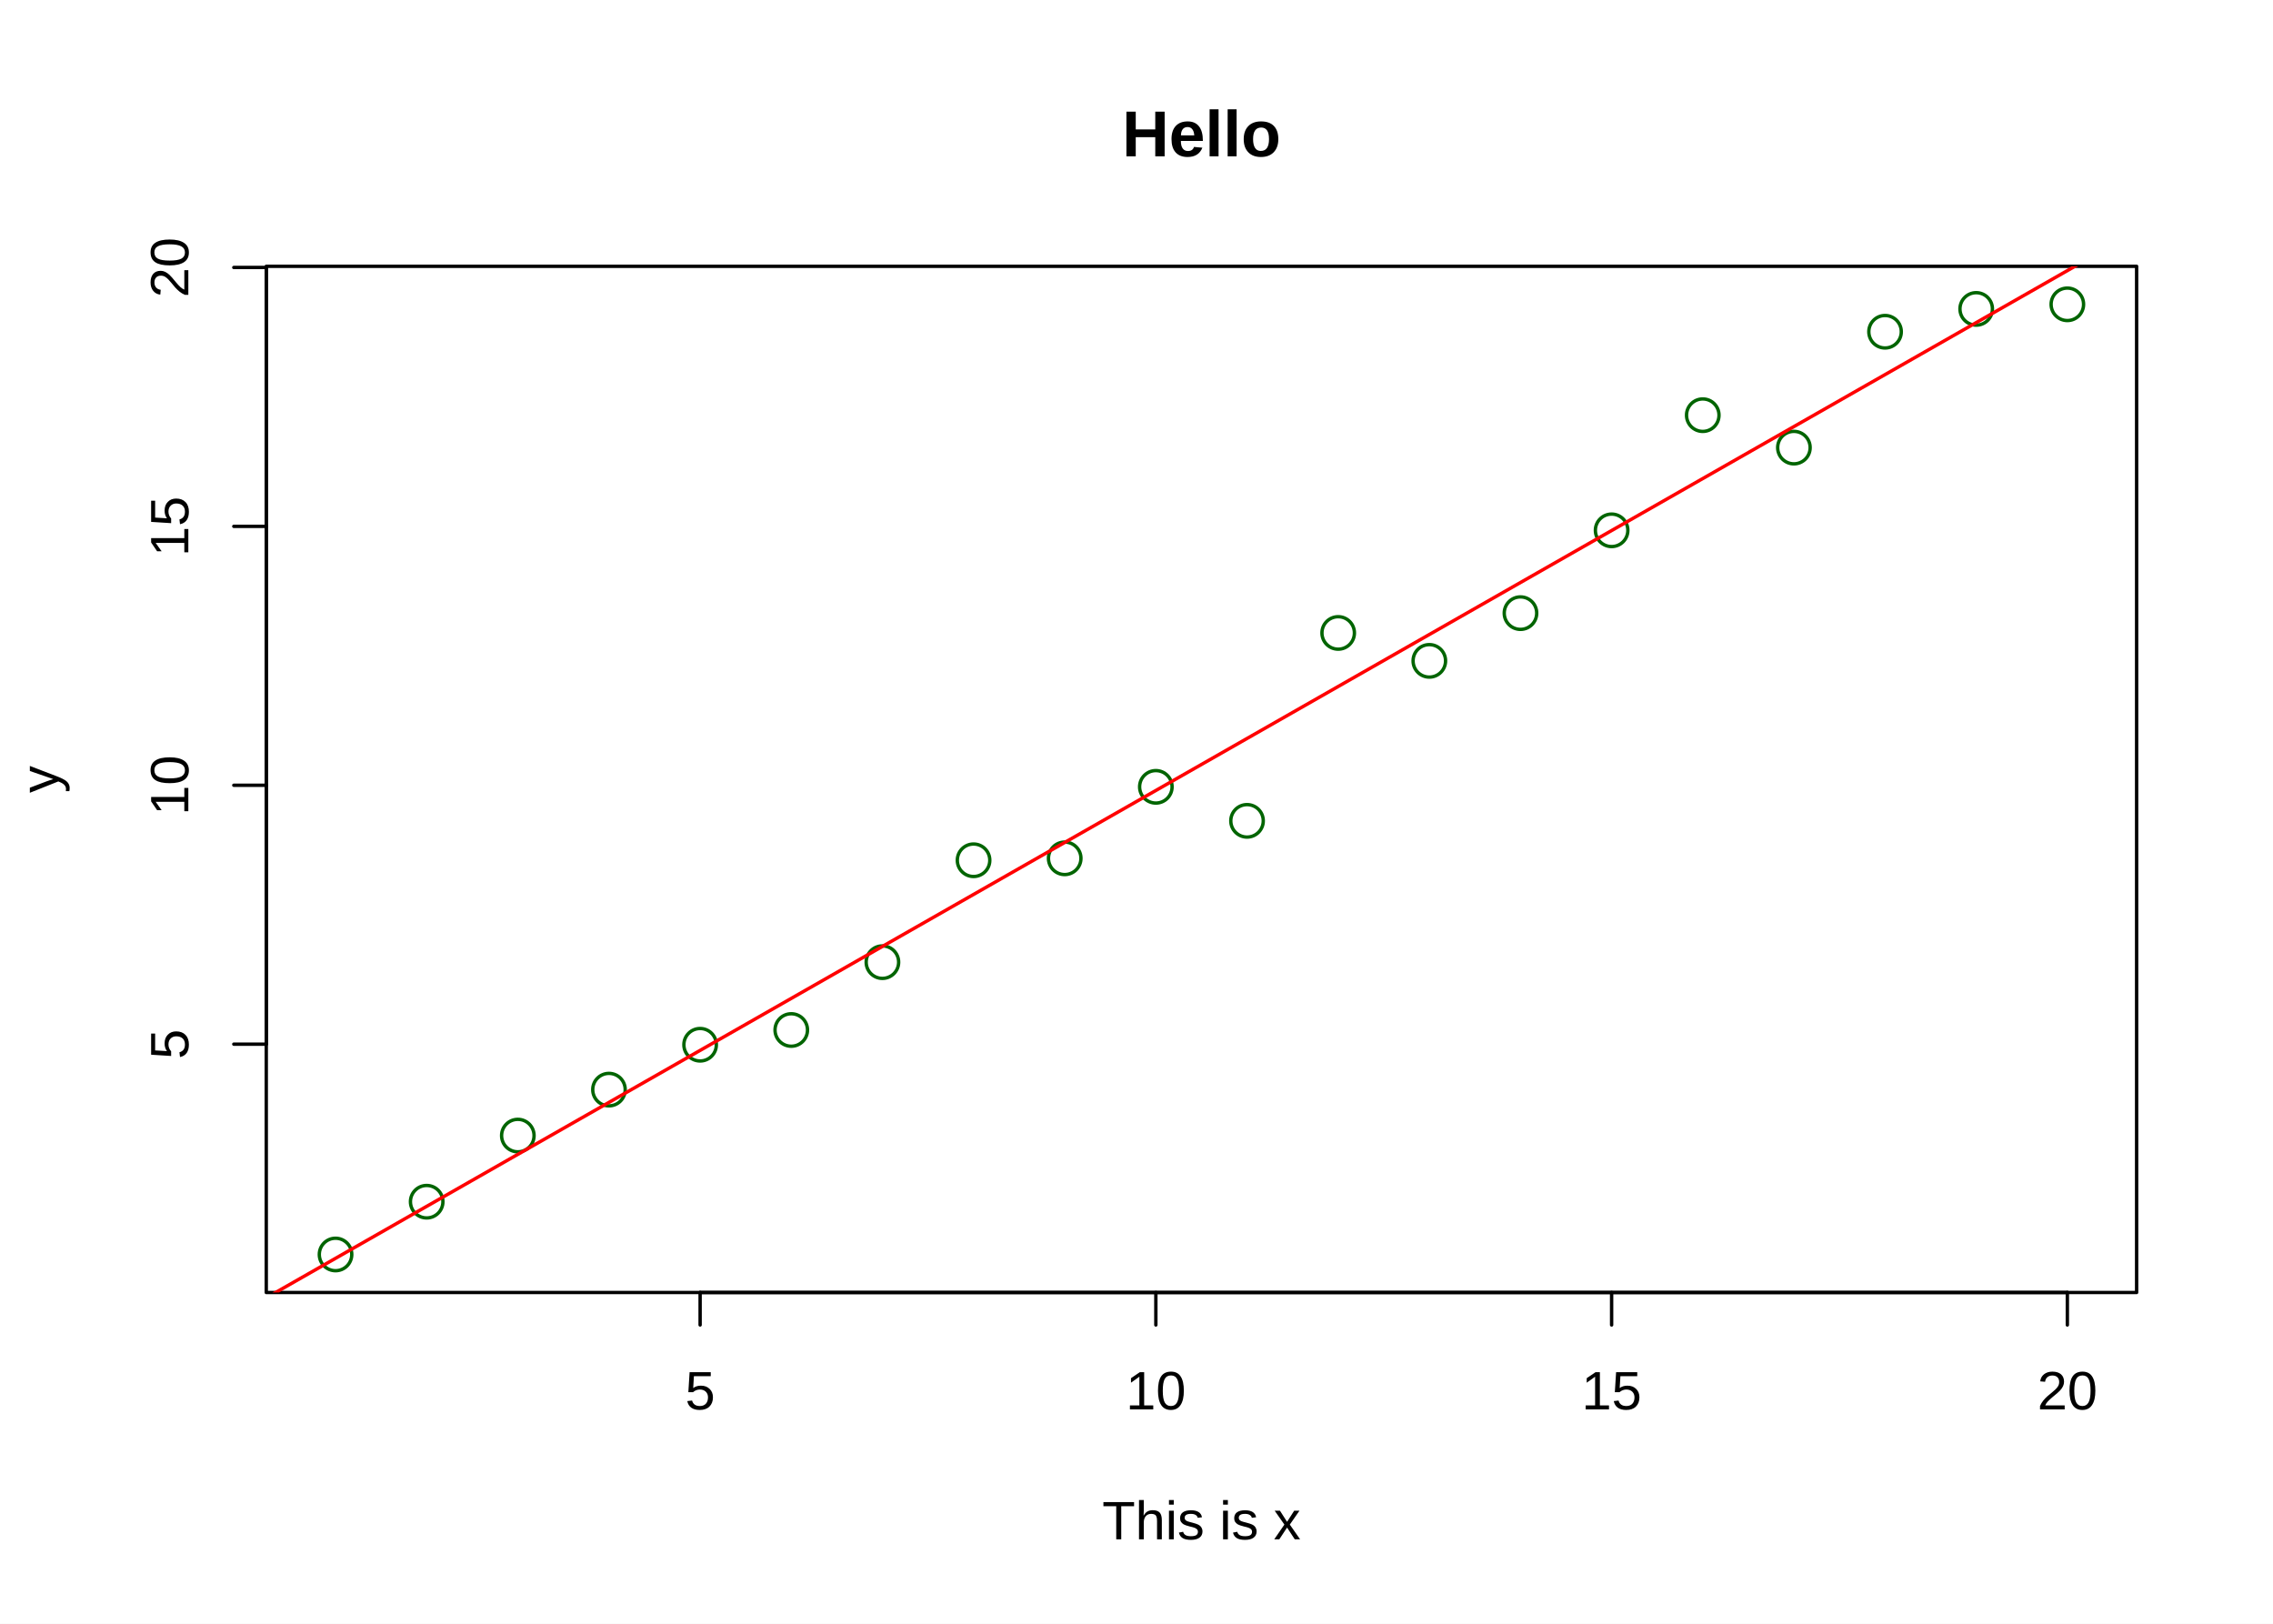
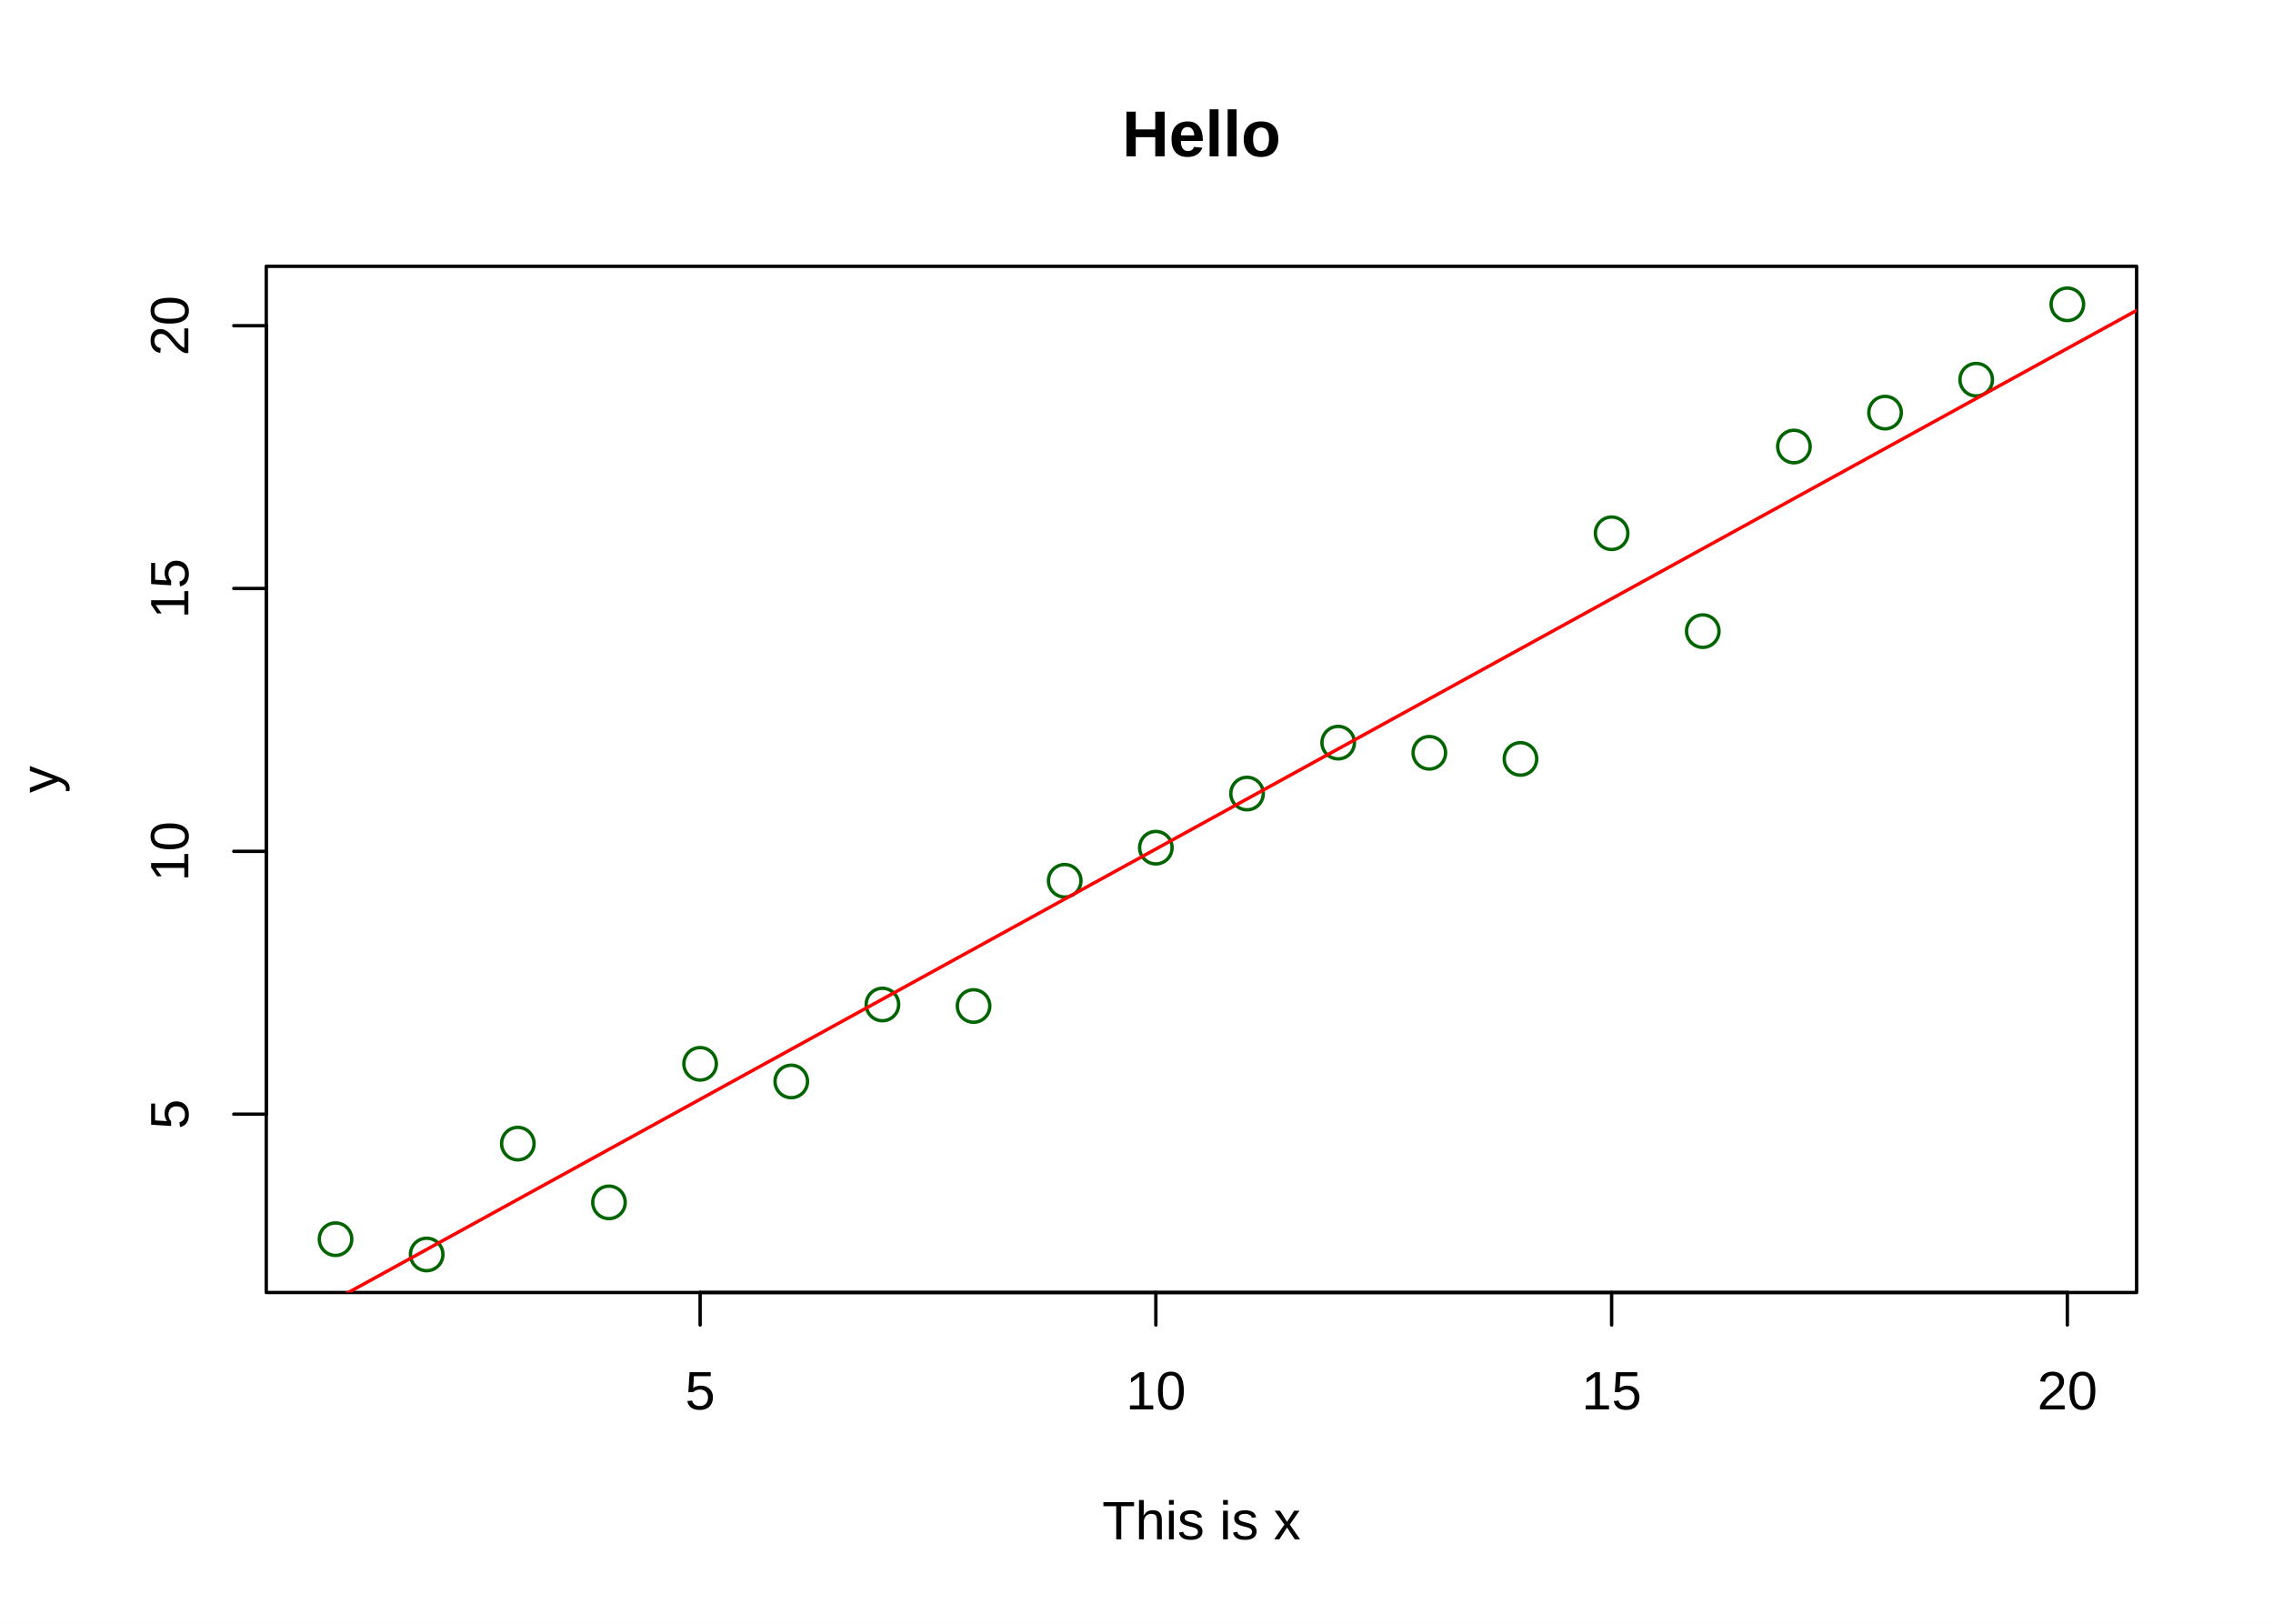
<svg xmlns="http://www.w3.org/2000/svg" viewBox="0 0 504.00 360.00">
  <defs>
    <style type="text/css">
    line, polyline, polygon, path, rect, circle {
      fill: none;
      stroke: #000000;
      stroke-linecap: round;
      stroke-linejoin: round;
      stroke-miterlimit: 10.00;
    }
  </style>
  </defs>
  <rect width="100%" height="100%" style="stroke: none; fill: #FFFFFF;" />
  <defs>
    <clipPath id="cpNTkuMDR8NDczLjc2fDI4Ni41Nnw1OS4wNA==">
      <rect x="59.04" y="59.04" width="414.72" height="227.52" />
    </clipPath>
  </defs>
-   <circle cx="74.40" cy="278.13" r="2.70pt" style="stroke-width: 0.75; stroke: #006400;" clip-path="url(#cpNTkuMDR8NDczLjc2fDI4Ni41Nnw1OS4wNA==)" />
-   <circle cx="94.61" cy="266.43" r="2.70pt" style="stroke-width: 0.75; stroke: #006400;" clip-path="url(#cpNTkuMDR8NDczLjc2fDI4Ni41Nnw1OS4wNA==)" />
-   <circle cx="114.82" cy="251.77" r="2.70pt" style="stroke-width: 0.75; stroke: #006400;" clip-path="url(#cpNTkuMDR8NDczLjc2fDI4Ni41Nnw1OS4wNA==)" />
-   <circle cx="135.03" cy="241.58" r="2.70pt" style="stroke-width: 0.75; stroke: #006400;" clip-path="url(#cpNTkuMDR8NDczLjc2fDI4Ni41Nnw1OS4wNA==)" />
-   <circle cx="155.24" cy="231.63" r="2.70pt" style="stroke-width: 0.75; stroke: #006400;" clip-path="url(#cpNTkuMDR8NDczLjc2fDI4Ni41Nnw1OS4wNA==)" />
-   <circle cx="175.45" cy="228.36" r="2.70pt" style="stroke-width: 0.75; stroke: #006400;" clip-path="url(#cpNTkuMDR8NDczLjc2fDI4Ni41Nnw1OS4wNA==)" />
-   <circle cx="195.66" cy="213.32" r="2.70pt" style="stroke-width: 0.75; stroke: #006400;" clip-path="url(#cpNTkuMDR8NDczLjc2fDI4Ni41Nnw1OS4wNA==)" />
-   <circle cx="215.87" cy="190.73" r="2.70pt" style="stroke-width: 0.75; stroke: #006400;" clip-path="url(#cpNTkuMDR8NDczLjc2fDI4Ni41Nnw1OS4wNA==)" />
-   <circle cx="236.08" cy="190.30" r="2.70pt" style="stroke-width: 0.75; stroke: #006400;" clip-path="url(#cpNTkuMDR8NDczLjc2fDI4Ni41Nnw1OS4wNA==)" />
-   <circle cx="256.29" cy="174.45" r="2.70pt" style="stroke-width: 0.75; stroke: #006400;" clip-path="url(#cpNTkuMDR8NDczLjc2fDI4Ni41Nnw1OS4wNA==)" />
-   <circle cx="276.51" cy="181.99" r="2.70pt" style="stroke-width: 0.75; stroke: #006400;" clip-path="url(#cpNTkuMDR8NDczLjc2fDI4Ni41Nnw1OS4wNA==)" />
-   <circle cx="296.72" cy="140.33" r="2.70pt" style="stroke-width: 0.75; stroke: #006400;" clip-path="url(#cpNTkuMDR8NDczLjc2fDI4Ni41Nnw1OS4wNA==)" />
-   <circle cx="316.93" cy="146.52" r="2.70pt" style="stroke-width: 0.75; stroke: #006400;" clip-path="url(#cpNTkuMDR8NDczLjc2fDI4Ni41Nnw1OS4wNA==)" />
-   <circle cx="337.14" cy="135.94" r="2.70pt" style="stroke-width: 0.75; stroke: #006400;" clip-path="url(#cpNTkuMDR8NDczLjc2fDI4Ni41Nnw1OS4wNA==)" />
-   <circle cx="357.35" cy="117.58" r="2.70pt" style="stroke-width: 0.75; stroke: #006400;" clip-path="url(#cpNTkuMDR8NDczLjc2fDI4Ni41Nnw1OS4wNA==)" />
-   <circle cx="377.56" cy="92.05" r="2.70pt" style="stroke-width: 0.75; stroke: #006400;" clip-path="url(#cpNTkuMDR8NDczLjc2fDI4Ni41Nnw1OS4wNA==)" />
-   <circle cx="397.77" cy="99.24" r="2.70pt" style="stroke-width: 0.75; stroke: #006400;" clip-path="url(#cpNTkuMDR8NDczLjc2fDI4Ni41Nnw1OS4wNA==)" />
-   <circle cx="417.98" cy="73.55" r="2.70pt" style="stroke-width: 0.75; stroke: #006400;" clip-path="url(#cpNTkuMDR8NDczLjc2fDI4Ni41Nnw1OS4wNA==)" />
-   <circle cx="438.19" cy="68.49" r="2.70pt" style="stroke-width: 0.75; stroke: #006400;" clip-path="url(#cpNTkuMDR8NDczLjc2fDI4Ni41Nnw1OS4wNA==)" />
+   <circle cx="74.40" cy="274.74" r="2.70pt" style="stroke-width: 0.75; stroke: #006400;" clip-path="url(#cpNTkuMDR8NDczLjc2fDI4Ni41Nnw1OS4wNA==)" />
+   <circle cx="94.61" cy="278.13" r="2.70pt" style="stroke-width: 0.75; stroke: #006400;" clip-path="url(#cpNTkuMDR8NDczLjc2fDI4Ni41Nnw1OS4wNA==)" />
+   <circle cx="114.82" cy="253.55" r="2.70pt" style="stroke-width: 0.75; stroke: #006400;" clip-path="url(#cpNTkuMDR8NDczLjc2fDI4Ni41Nnw1OS4wNA==)" />
+   <circle cx="135.03" cy="266.58" r="2.70pt" style="stroke-width: 0.75; stroke: #006400;" clip-path="url(#cpNTkuMDR8NDczLjc2fDI4Ni41Nnw1OS4wNA==)" />
+   <circle cx="155.24" cy="235.86" r="2.70pt" style="stroke-width: 0.75; stroke: #006400;" clip-path="url(#cpNTkuMDR8NDczLjc2fDI4Ni41Nnw1OS4wNA==)" />
+   <circle cx="175.45" cy="239.77" r="2.70pt" style="stroke-width: 0.75; stroke: #006400;" clip-path="url(#cpNTkuMDR8NDczLjc2fDI4Ni41Nnw1OS4wNA==)" />
+   <circle cx="195.66" cy="222.71" r="2.70pt" style="stroke-width: 0.75; stroke: #006400;" clip-path="url(#cpNTkuMDR8NDczLjc2fDI4Ni41Nnw1OS4wNA==)" />
+   <circle cx="215.87" cy="223.04" r="2.70pt" style="stroke-width: 0.75; stroke: #006400;" clip-path="url(#cpNTkuMDR8NDczLjc2fDI4Ni41Nnw1OS4wNA==)" />
+   <circle cx="236.08" cy="195.28" r="2.70pt" style="stroke-width: 0.75; stroke: #006400;" clip-path="url(#cpNTkuMDR8NDczLjc2fDI4Ni41Nnw1OS4wNA==)" />
+   <circle cx="256.29" cy="187.94" r="2.70pt" style="stroke-width: 0.75; stroke: #006400;" clip-path="url(#cpNTkuMDR8NDczLjc2fDI4Ni41Nnw1OS4wNA==)" />
+   <circle cx="276.51" cy="175.94" r="2.70pt" style="stroke-width: 0.75; stroke: #006400;" clip-path="url(#cpNTkuMDR8NDczLjc2fDI4Ni41Nnw1OS4wNA==)" />
+   <circle cx="296.72" cy="164.65" r="2.70pt" style="stroke-width: 0.75; stroke: #006400;" clip-path="url(#cpNTkuMDR8NDczLjc2fDI4Ni41Nnw1OS4wNA==)" />
+   <circle cx="316.93" cy="166.90" r="2.70pt" style="stroke-width: 0.75; stroke: #006400;" clip-path="url(#cpNTkuMDR8NDczLjc2fDI4Ni41Nnw1OS4wNA==)" />
+   <circle cx="337.14" cy="168.26" r="2.70pt" style="stroke-width: 0.75; stroke: #006400;" clip-path="url(#cpNTkuMDR8NDczLjc2fDI4Ni41Nnw1OS4wNA==)" />
+   <circle cx="357.35" cy="118.23" r="2.70pt" style="stroke-width: 0.75; stroke: #006400;" clip-path="url(#cpNTkuMDR8NDczLjc2fDI4Ni41Nnw1OS4wNA==)" />
+   <circle cx="377.56" cy="139.93" r="2.70pt" style="stroke-width: 0.75; stroke: #006400;" clip-path="url(#cpNTkuMDR8NDczLjc2fDI4Ni41Nnw1OS4wNA==)" />
+   <circle cx="397.77" cy="99.00" r="2.70pt" style="stroke-width: 0.75; stroke: #006400;" clip-path="url(#cpNTkuMDR8NDczLjc2fDI4Ni41Nnw1OS4wNA==)" />
+   <circle cx="417.98" cy="91.48" r="2.70pt" style="stroke-width: 0.75; stroke: #006400;" clip-path="url(#cpNTkuMDR8NDczLjc2fDI4Ni41Nnw1OS4wNA==)" />
+   <circle cx="438.19" cy="84.18" r="2.70pt" style="stroke-width: 0.75; stroke: #006400;" clip-path="url(#cpNTkuMDR8NDczLjc2fDI4Ni41Nnw1OS4wNA==)" />
  <circle cx="458.40" cy="67.47" r="2.70pt" style="stroke-width: 0.75; stroke: #006400;" clip-path="url(#cpNTkuMDR8NDczLjc2fDI4Ni41Nnw1OS4wNA==)" />
  <defs>
    <clipPath id="cpMC4wMHw1MDQuMDB8MzYwLjAwfDAuMDA=">
      <rect x="0.00" y="0.00" width="504.00" height="360.00" />
    </clipPath>
  </defs>
  <line x1="155.24" y1="286.56" x2="458.40" y2="286.56" style="stroke-width: 0.75;" clip-path="url(#cpMC4wMHw1MDQuMDB8MzYwLjAwfDAuMDA=)" />
  <line x1="155.24" y1="286.56" x2="155.24" y2="293.76" style="stroke-width: 0.75;" clip-path="url(#cpMC4wMHw1MDQuMDB8MzYwLjAwfDAuMDA=)" />
  <line x1="256.29" y1="286.56" x2="256.29" y2="293.76" style="stroke-width: 0.75;" clip-path="url(#cpMC4wMHw1MDQuMDB8MzYwLjAwfDAuMDA=)" />
  <line x1="357.35" y1="286.56" x2="357.35" y2="293.76" style="stroke-width: 0.75;" clip-path="url(#cpMC4wMHw1MDQuMDB8MzYwLjAwfDAuMDA=)" />
  <line x1="458.40" y1="286.56" x2="458.40" y2="293.76" style="stroke-width: 0.75;" clip-path="url(#cpMC4wMHw1MDQuMDB8MzYwLjAwfDAuMDA=)" />
  <g clip-path="url(#cpMC4wMHw1MDQuMDB8MzYwLjAwfDAuMDA=)">
    <text x="151.91" y="312.48" style="font-size: 12.00px; font-family: Arial;" textLength="6.67px" lengthAdjust="spacingAndGlyphs">5</text>
  </g>
  <g clip-path="url(#cpMC4wMHw1MDQuMDB8MzYwLjAwfDAuMDA=)">
    <text x="249.62" y="312.48" style="font-size: 12.00px; font-family: Arial;" textLength="13.35px" lengthAdjust="spacingAndGlyphs">10</text>
  </g>
  <g clip-path="url(#cpMC4wMHw1MDQuMDB8MzYwLjAwfDAuMDA=)">
    <text x="350.67" y="312.48" style="font-size: 12.00px; font-family: Arial;" textLength="13.35px" lengthAdjust="spacingAndGlyphs">15</text>
  </g>
  <g clip-path="url(#cpMC4wMHw1MDQuMDB8MzYwLjAwfDAuMDA=)">
    <text x="451.73" y="312.48" style="font-size: 12.00px; font-family: Arial;" textLength="13.35px" lengthAdjust="spacingAndGlyphs">20</text>
  </g>
-   <line x1="59.04" y1="231.50" x2="59.04" y2="59.30" style="stroke-width: 0.75;" clip-path="url(#cpMC4wMHw1MDQuMDB8MzYwLjAwfDAuMDA=)" />
-   <line x1="59.04" y1="231.50" x2="51.84" y2="231.50" style="stroke-width: 0.75;" clip-path="url(#cpMC4wMHw1MDQuMDB8MzYwLjAwfDAuMDA=)" />
-   <line x1="59.04" y1="174.10" x2="51.84" y2="174.10" style="stroke-width: 0.75;" clip-path="url(#cpMC4wMHw1MDQuMDB8MzYwLjAwfDAuMDA=)" />
-   <line x1="59.04" y1="116.70" x2="51.84" y2="116.70" style="stroke-width: 0.75;" clip-path="url(#cpMC4wMHw1MDQuMDB8MzYwLjAwfDAuMDA=)" />
-   <line x1="59.04" y1="59.30" x2="51.84" y2="59.30" style="stroke-width: 0.75;" clip-path="url(#cpMC4wMHw1MDQuMDB8MzYwLjAwfDAuMDA=)" />
+   <line x1="59.04" y1="247.02" x2="59.04" y2="72.21" style="stroke-width: 0.75;" clip-path="url(#cpMC4wMHw1MDQuMDB8MzYwLjAwfDAuMDA=)" />
+   <line x1="59.04" y1="247.02" x2="51.84" y2="247.02" style="stroke-width: 0.75;" clip-path="url(#cpMC4wMHw1MDQuMDB8MzYwLjAwfDAuMDA=)" />
+   <line x1="59.04" y1="188.75" x2="51.84" y2="188.75" style="stroke-width: 0.75;" clip-path="url(#cpMC4wMHw1MDQuMDB8MzYwLjAwfDAuMDA=)" />
+   <line x1="59.04" y1="130.48" x2="51.84" y2="130.48" style="stroke-width: 0.75;" clip-path="url(#cpMC4wMHw1MDQuMDB8MzYwLjAwfDAuMDA=)" />
+   <line x1="59.04" y1="72.21" x2="51.84" y2="72.21" style="stroke-width: 0.75;" clip-path="url(#cpMC4wMHw1MDQuMDB8MzYwLjAwfDAuMDA=)" />
  <g clip-path="url(#cpMC4wMHw1MDQuMDB8MzYwLjAwfDAuMDA=)">
-     <text transform="translate(41.76,234.84) rotate(-90)" style="font-size: 12.00px; font-family: Arial;" textLength="6.67px" lengthAdjust="spacingAndGlyphs">5</text>
+     <text transform="translate(41.76,250.36) rotate(-90)" style="font-size: 12.00px; font-family: Arial;" textLength="6.67px" lengthAdjust="spacingAndGlyphs">5</text>
  </g>
  <g clip-path="url(#cpMC4wMHw1MDQuMDB8MzYwLjAwfDAuMDA=)">
-     <text transform="translate(41.76,180.78) rotate(-90)" style="font-size: 12.00px; font-family: Arial;" textLength="13.35px" lengthAdjust="spacingAndGlyphs">10</text>
+     <text transform="translate(41.76,195.43) rotate(-90)" style="font-size: 12.00px; font-family: Arial;" textLength="13.35px" lengthAdjust="spacingAndGlyphs">10</text>
  </g>
  <g clip-path="url(#cpMC4wMHw1MDQuMDB8MzYwLjAwfDAuMDA=)">
-     <text transform="translate(41.76,123.38) rotate(-90)" style="font-size: 12.00px; font-family: Arial;" textLength="13.35px" lengthAdjust="spacingAndGlyphs">15</text>
+     <text transform="translate(41.76,137.16) rotate(-90)" style="font-size: 12.00px; font-family: Arial;" textLength="13.35px" lengthAdjust="spacingAndGlyphs">15</text>
  </g>
  <g clip-path="url(#cpMC4wMHw1MDQuMDB8MzYwLjAwfDAuMDA=)">
-     <text transform="translate(41.76,65.98) rotate(-90)" style="font-size: 12.00px; font-family: Arial;" textLength="13.35px" lengthAdjust="spacingAndGlyphs">20</text>
+     <text transform="translate(41.76,78.89) rotate(-90)" style="font-size: 12.00px; font-family: Arial;" textLength="13.35px" lengthAdjust="spacingAndGlyphs">20</text>
  </g>
  <polyline points="59.04,286.56 473.76,286.56 473.76,59.04 59.04,59.04 59.04,286.56 " style="stroke-width: 0.75;" clip-path="url(#cpMC4wMHw1MDQuMDB8MzYwLjAwfDAuMDA=)" />
  <g clip-path="url(#cpMC4wMHw1MDQuMDB8MzYwLjAwfDAuMDA=)">
    <text x="248.80" y="34.67" style="font-size: 14.40px; font-weight: bold; font-family: Arial;" textLength="35.21px" lengthAdjust="spacingAndGlyphs">Hello</text>
  </g>
  <g clip-path="url(#cpMC4wMHw1MDQuMDB8MzYwLjAwfDAuMDA=)">
    <text x="244.40" y="341.28" style="font-size: 12.00px; font-family: Arial;" textLength="44.00px" lengthAdjust="spacingAndGlyphs">This is x</text>
  </g>
  <g clip-path="url(#cpMC4wMHw1MDQuMDB8MzYwLjAwfDAuMDA=)">
    <text transform="translate(12.96,175.80) rotate(-90)" style="font-size: 12.00px; font-family: Arial;" textLength="6.00px" lengthAdjust="spacingAndGlyphs">y</text>
  </g>
  <defs>
    <clipPath id="cpNTkuMDR8NDczLjc2fDI4Ni41Nnw1OS4wNA==">
      <rect x="59.04" y="59.04" width="414.72" height="227.52" />
    </clipPath>
  </defs>
-   <line x1="59.04" y1="287.74" x2="473.76" y2="51.24" style="stroke-width: 0.75; stroke: #FF0000;" clip-path="url(#cpNTkuMDR8NDczLjc2fDI4Ni41Nnw1OS4wNA==)" />
+   <line x1="59.04" y1="296.55" x2="473.76" y2="68.82" style="stroke-width: 0.75; stroke: #FF0000;" clip-path="url(#cpNTkuMDR8NDczLjc2fDI4Ni41Nnw1OS4wNA==)" />
</svg>
